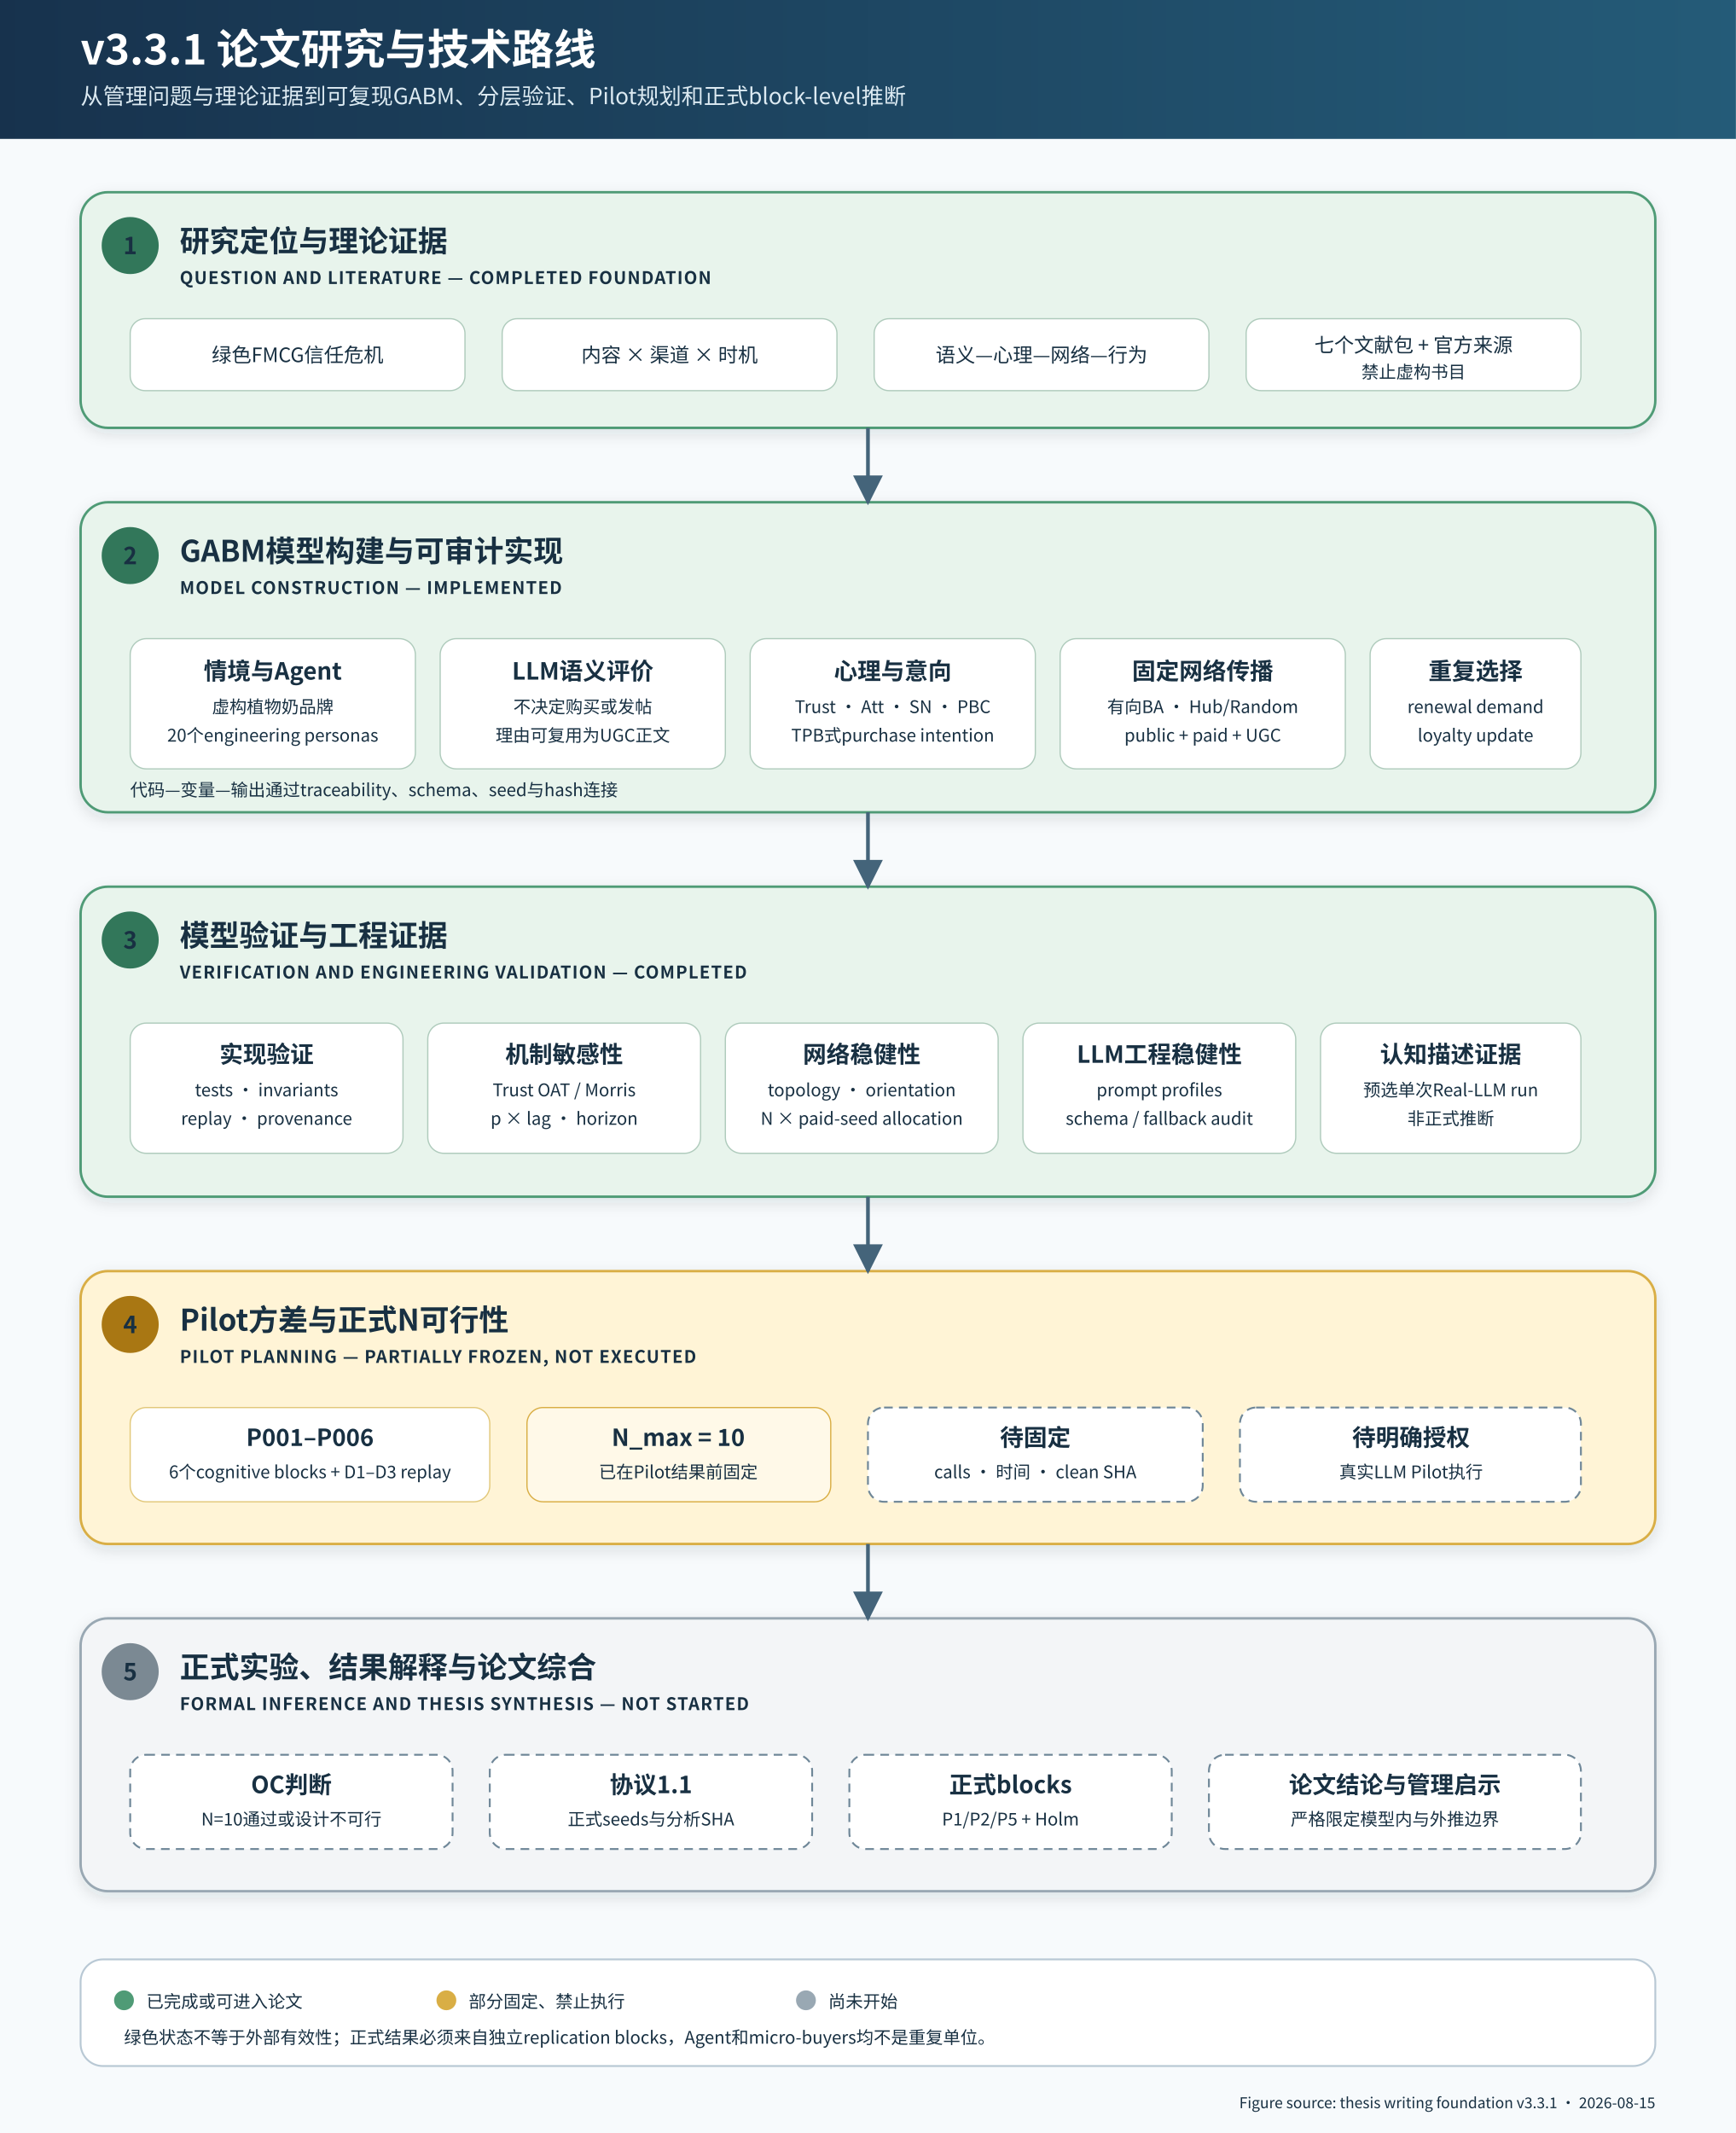
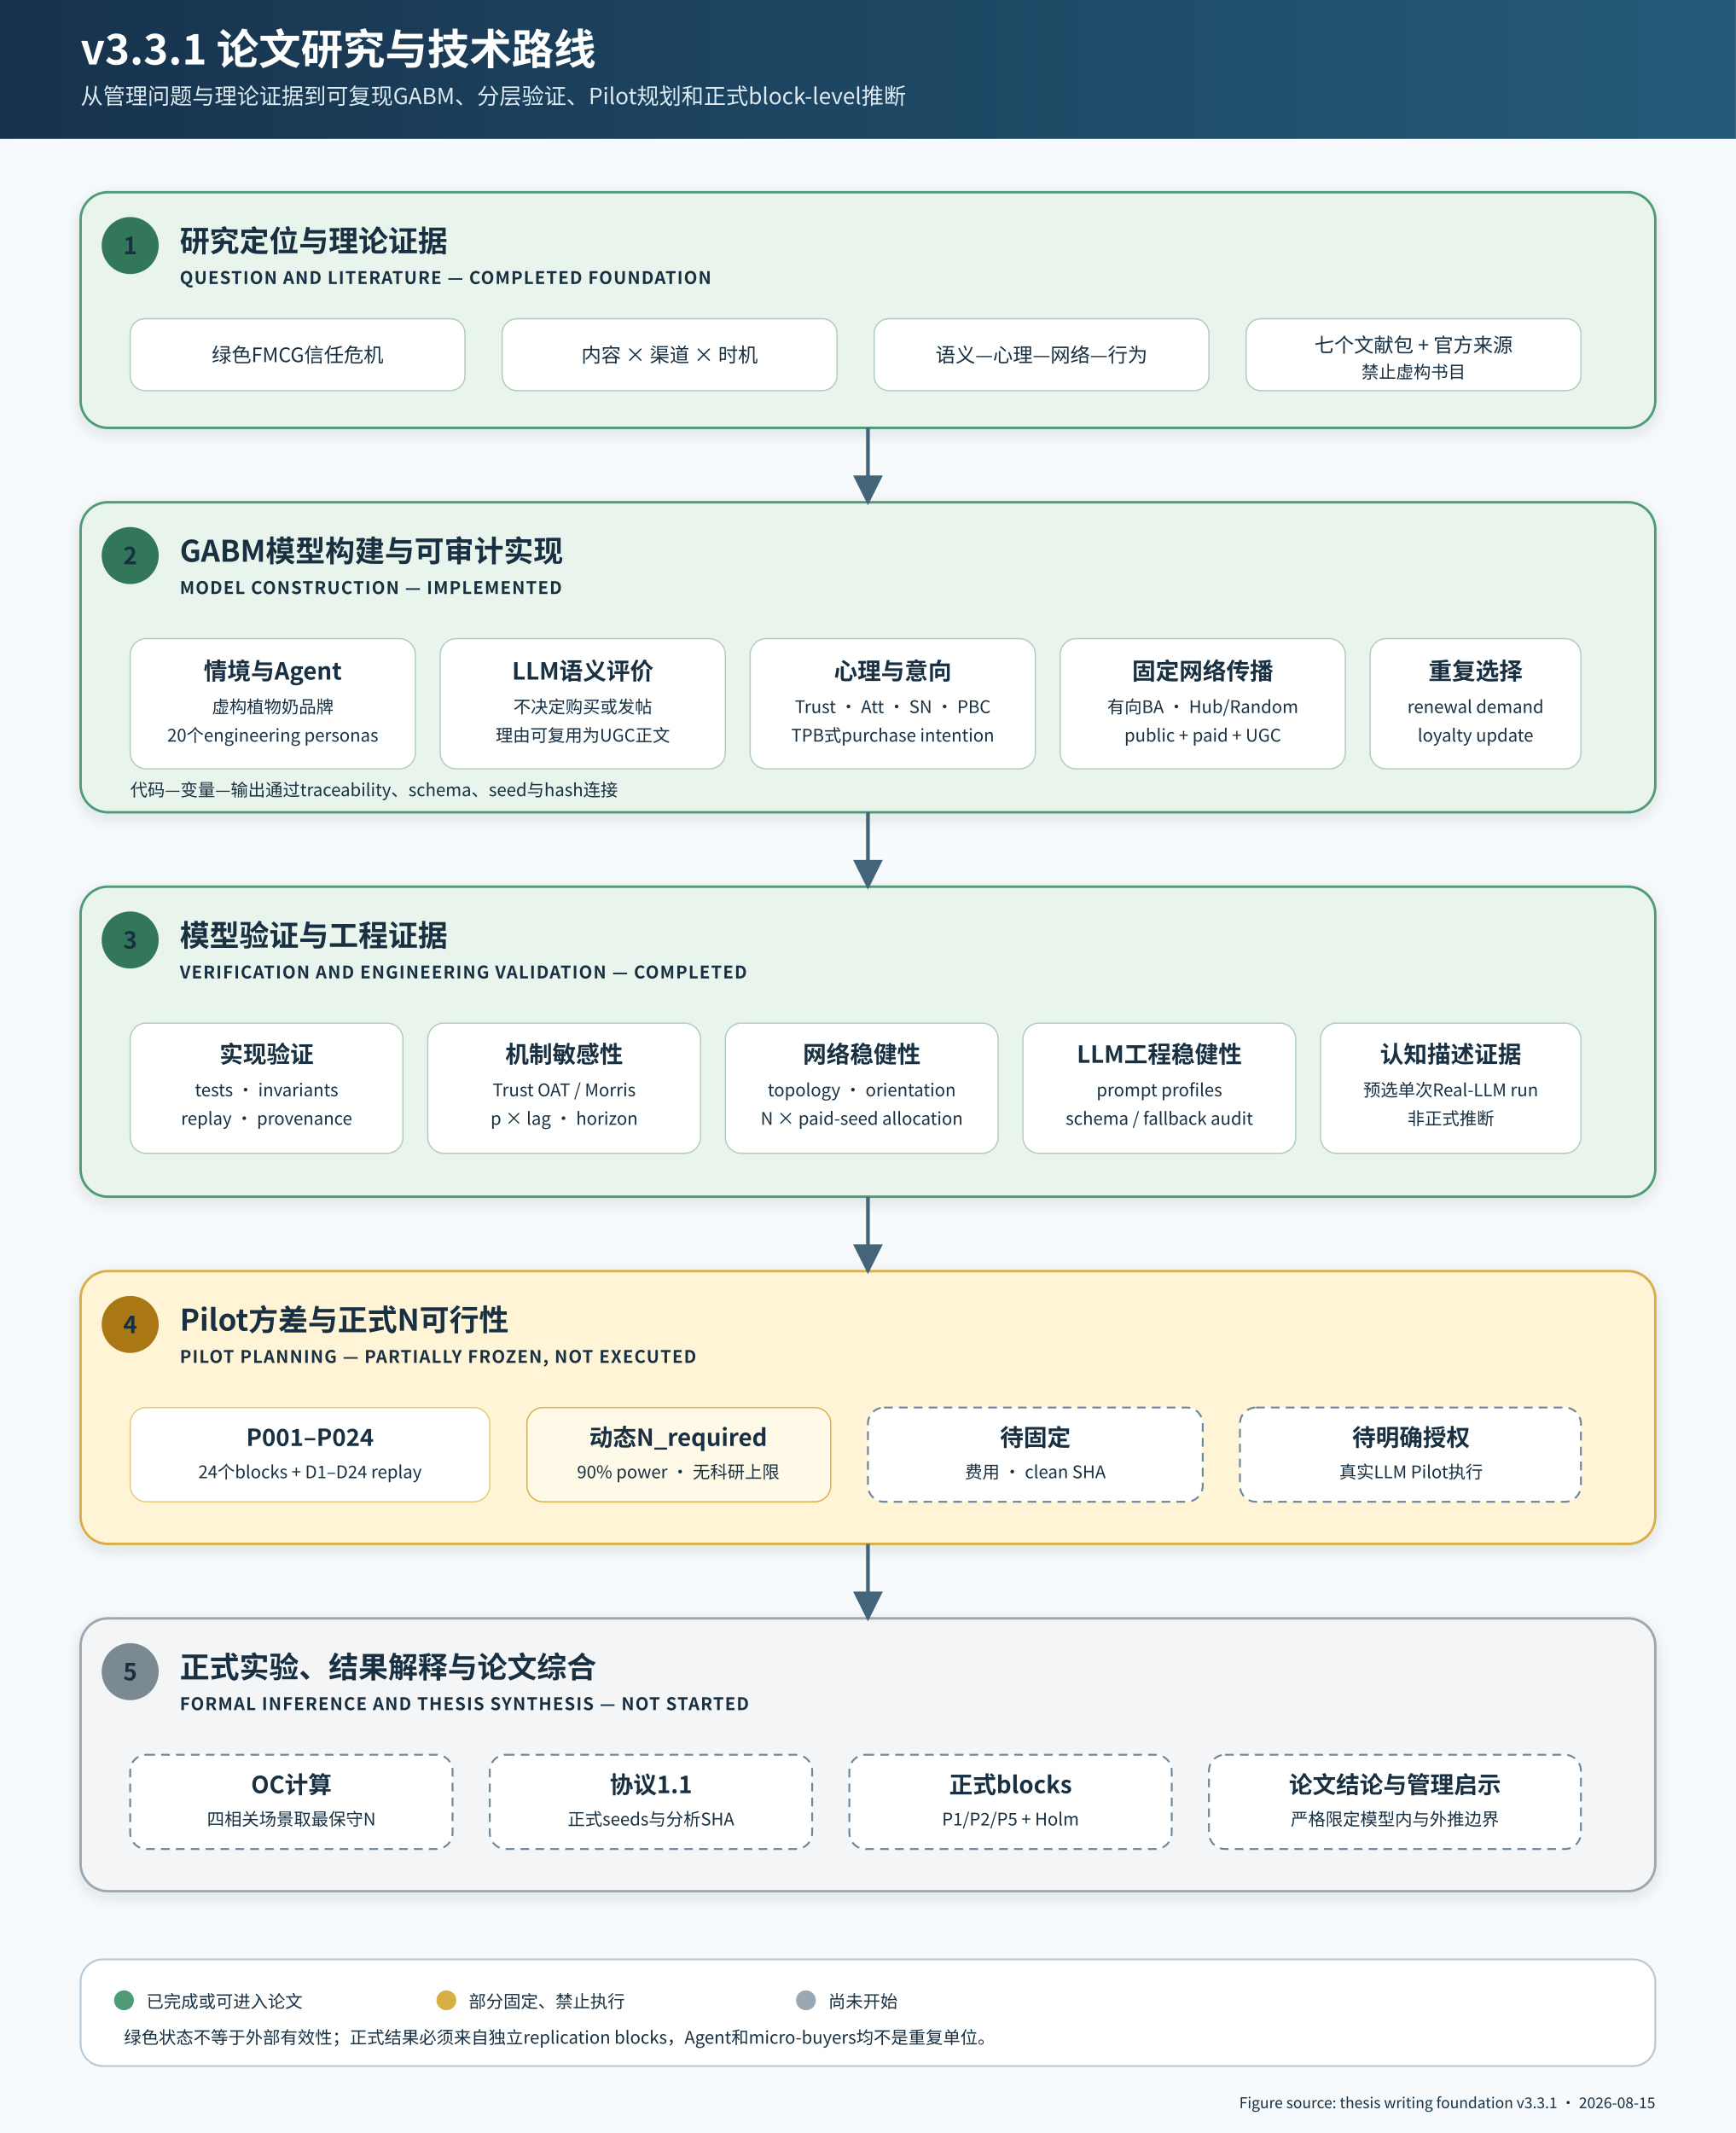
<svg xmlns="http://www.w3.org/2000/svg" width="1400" height="1720" viewBox="0 0 1400 1720" role="img" aria-labelledby="title desc">
  <defs>
    <linearGradient id="header" x1="0" x2="1">
      <stop offset="0" stop-color="#17324D" />
      <stop offset="1" stop-color="#245B78" />
    </linearGradient>
    <filter id="shadow" x="-20%" y="-20%" width="140%" height="140%">
      <feDropShadow dx="0" dy="4" stdDeviation="6" flood-color="#183042" flood-opacity="0.12" />
    </filter>
    <marker id="arrow" viewBox="0 0 10 10" refX="9" refY="5" markerWidth="8" markerHeight="8" orient="auto">
      <path d="M0 0L10 5L0 10Z" fill="#44647A" />
    </marker>
    <style>
      .zh{font-family:"Microsoft YaHei","PingFang SC","Noto Sans CJK SC","Source Han Sans SC",sans-serif;fill:#183042}
      .title{font-size:34px;font-weight:700;fill:#fff}.subtitle{font-size:18px;fill:#DCEAF2}
      .phase{font-size:24px;font-weight:700}.en{font-size:14px;font-weight:700;letter-spacing:.8px}
      .box-title{font-size:19px;font-weight:700}.body{font-size:16px}.small{font-size:14px}.tiny{font-size:12px}
      .flow{fill:none;stroke:#44647A;stroke-width:3;marker-end:url(#arrow)}
      .done{fill:#E8F4EC;stroke:#4F9B76}.partial{fill:#FFF4D6;stroke:#D9AE45}.pending{fill:#F3F5F7;stroke:#99A8B3}
      .card{stroke-width:2}.gate{fill:#FFFFFF;stroke:#6F8798;stroke-width:1.5;stroke-dasharray:7 5}
    </style>
  </defs>
  <rect width="1400" height="1720" fill="#F7FAFC" />
  <rect width="1400" height="112" fill="url(#header)" />
  <text class="zh title" x="65" y="52">v3.3.1 论文研究与技术路线</text>
  <text class="zh subtitle" x="65" y="84">从管理问题与理论证据到可复现GABM、分层验证、Pilot规划和正式block-level推断</text>
  <g filter="url(#shadow)">
    <rect class="card done" x="65" y="155" width="1270" height="190" rx="22" />
    <rect class="card done" x="65" y="405" width="1270" height="250" rx="22" />
    <rect class="card done" x="65" y="715" width="1270" height="250" rx="22" />
    <rect class="card partial" x="65" y="1025" width="1270" height="220" rx="22" />
    <rect class="card pending" x="65" y="1305" width="1270" height="220" rx="22" />
  </g>
  <circle cx="105" cy="198" r="23" fill="#32775A" />
  <text class="zh box-title" x="105" y="205" text-anchor="middle" fill="#fff">1</text>
  <text class="zh phase" x="145" y="203">研究定位与理论证据</text>
  <text class="zh en" x="145" y="229" fill="#32775A">QUESTION AND LITERATURE — COMPLETED FOUNDATION</text>
  <rect x="105" y="257" width="270" height="58" rx="12" fill="#fff" stroke="#AFCBBC" />
  <text class="zh body" x="240" y="292" text-anchor="middle">绿色FMCG信任危机</text>
  <rect x="405" y="257" width="270" height="58" rx="12" fill="#fff" stroke="#AFCBBC" />
  <text class="zh body" x="540" y="292" text-anchor="middle">内容 × 渠道 × 时机</text>
  <rect x="705" y="257" width="270" height="58" rx="12" fill="#fff" stroke="#AFCBBC" />
  <text class="zh body" x="840" y="292" text-anchor="middle">语义—心理—网络—行为</text>
  <rect x="1005" y="257" width="270" height="58" rx="12" fill="#fff" stroke="#AFCBBC" />
  <text class="zh body" x="1140" y="284" text-anchor="middle">七个文献包 + 官方来源</text>
  <text class="zh small" x="1140" y="305" text-anchor="middle">禁止虚构书目</text>
  <circle cx="105" cy="448" r="23" fill="#32775A" />
  <text class="zh box-title" x="105" y="455" text-anchor="middle" fill="#fff">2</text>
  <text class="zh phase" x="145" y="453">GABM模型构建与可审计实现</text>
  <text class="zh en" x="145" y="479" fill="#32775A">MODEL CONSTRUCTION — IMPLEMENTED</text>
  <rect x="105" y="515" width="230" height="105" rx="13" fill="#fff" stroke="#AFCBBC" />
  <text class="zh box-title" x="220" y="548" text-anchor="middle">情境与Agent</text>
  <text class="zh small" x="220" y="575" text-anchor="middle">虚构植物奶品牌</text>
  <text class="zh small" x="220" y="598" text-anchor="middle">20个engineering personas</text>
  <rect x="355" y="515" width="230" height="105" rx="13" fill="#fff" stroke="#AFCBBC" />
  <text class="zh box-title" x="470" y="548" text-anchor="middle">LLM语义评价</text>
  <text class="zh small" x="470" y="575" text-anchor="middle">不决定购买或发帖</text>
  <text class="zh small" x="470" y="598" text-anchor="middle">理由可复用为UGC正文</text>
  <rect x="605" y="515" width="230" height="105" rx="13" fill="#fff" stroke="#AFCBBC" />
  <text class="zh box-title" x="720" y="548" text-anchor="middle">心理与意向</text>
  <text class="zh small" x="720" y="575" text-anchor="middle">Trust · Att · SN · PBC</text>
  <text class="zh small" x="720" y="598" text-anchor="middle">TPB式purchase intention</text>
  <rect x="855" y="515" width="230" height="105" rx="13" fill="#fff" stroke="#AFCBBC" />
  <text class="zh box-title" x="970" y="548" text-anchor="middle">固定网络传播</text>
  <text class="zh small" x="970" y="575" text-anchor="middle">有向BA · Hub/Random</text>
  <text class="zh small" x="970" y="598" text-anchor="middle">public + paid + UGC</text>
  <rect x="1105" y="515" width="170" height="105" rx="13" fill="#fff" stroke="#AFCBBC" />
  <text class="zh box-title" x="1190" y="548" text-anchor="middle">重复选择</text>
  <text class="zh small" x="1190" y="575" text-anchor="middle">renewal demand</text>
  <text class="zh small" x="1190" y="598" text-anchor="middle">loyalty update</text>
  <text class="zh small" x="105" y="642" fill="#436456">代码—变量—输出通过traceability、schema、seed与hash连接</text>
  <circle cx="105" cy="758" r="23" fill="#32775A" />
  <text class="zh box-title" x="105" y="765" text-anchor="middle" fill="#fff">3</text>
  <text class="zh phase" x="145" y="763">模型验证与工程证据</text>
  <text class="zh en" x="145" y="789" fill="#32775A">VERIFICATION AND ENGINEERING VALIDATION — COMPLETED</text>
  <rect x="105" y="825" width="220" height="105" rx="13" fill="#fff" stroke="#AFCBBC" />
  <text class="zh box-title" x="215" y="857" text-anchor="middle">实现验证</text>
  <text class="zh small" x="215" y="884" text-anchor="middle">tests · invariants</text>
  <text class="zh small" x="215" y="907" text-anchor="middle">replay · provenance</text>
  <rect x="345" y="825" width="220" height="105" rx="13" fill="#fff" stroke="#AFCBBC" />
  <text class="zh box-title" x="455" y="857" text-anchor="middle">机制敏感性</text>
  <text class="zh small" x="455" y="884" text-anchor="middle">Trust OAT / Morris</text>
  <text class="zh small" x="455" y="907" text-anchor="middle">p × lag · horizon</text>
  <rect x="585" y="825" width="220" height="105" rx="13" fill="#fff" stroke="#AFCBBC" />
  <text class="zh box-title" x="695" y="857" text-anchor="middle">网络稳健性</text>
  <text class="zh small" x="695" y="884" text-anchor="middle">topology · orientation</text>
  <text class="zh small" x="695" y="907" text-anchor="middle">N × paid-seed allocation</text>
  <rect x="825" y="825" width="220" height="105" rx="13" fill="#fff" stroke="#AFCBBC" />
  <text class="zh box-title" x="935" y="857" text-anchor="middle">LLM工程稳健性</text>
  <text class="zh small" x="935" y="884" text-anchor="middle">prompt profiles</text>
  <text class="zh small" x="935" y="907" text-anchor="middle">schema / fallback audit</text>
  <rect x="1065" y="825" width="210" height="105" rx="13" fill="#fff" stroke="#AFCBBC" />
  <text class="zh box-title" x="1170" y="857" text-anchor="middle">认知描述证据</text>
  <text class="zh small" x="1170" y="884" text-anchor="middle">预选单次Real-LLM run</text>
  <text class="zh small" x="1170" y="907" text-anchor="middle">非正式推断</text>
  <circle cx="105" cy="1068" r="23" fill="#A97713" />
  <text class="zh box-title" x="105" y="1075" text-anchor="middle" fill="#fff">4</text>
  <text class="zh phase" x="145" y="1073">Pilot方差与正式N可行性</text>
  <text class="zh en" x="145" y="1099" fill="#A97713">PILOT PLANNING — PARTIALLY FROZEN, NOT EXECUTED</text>
  <rect x="105" y="1135" width="290" height="76" rx="13" fill="#fff" stroke="#E2C87A" />
-   <text class="zh box-title" x="250" y="1166" text-anchor="middle">P001–P006</text>
-   <text class="zh small" x="250" y="1192" text-anchor="middle">6个cognitive blocks + D1–D3 replay</text>
+   <text class="zh box-title" x="250" y="1166" text-anchor="middle">P001–P024</text>
+   <text class="zh small" x="250" y="1192" text-anchor="middle">24个blocks + D1–D24 replay</text>
  <rect x="425" y="1135" width="245" height="76" rx="13" fill="#FFF9E8" stroke="#D9AE45" />
-   <text class="zh box-title" x="547" y="1166" text-anchor="middle">N_max = 10</text>
-   <text class="zh small" x="547" y="1192" text-anchor="middle">已在Pilot结果前固定</text>
+   <text class="zh box-title" x="547" y="1166" text-anchor="middle">动态N_required</text>
+   <text class="zh small" x="547" y="1192" text-anchor="middle">90% power · 无科研上限</text>
  <rect class="gate" x="700" y="1135" width="270" height="76" rx="13" />
  <text class="zh box-title" x="835" y="1166" text-anchor="middle">待固定</text>
-   <text class="zh small" x="835" y="1192" text-anchor="middle">calls · 时间 · clean SHA</text>
+   <text class="zh small" x="835" y="1192" text-anchor="middle">费用 · clean SHA</text>
  <rect class="gate" x="1000" y="1135" width="275" height="76" rx="13" />
  <text class="zh box-title" x="1138" y="1166" text-anchor="middle">待明确授权</text>
  <text class="zh small" x="1138" y="1192" text-anchor="middle">真实LLM Pilot执行</text>
  <circle cx="105" cy="1348" r="23" fill="#7B8993" />
  <text class="zh box-title" x="105" y="1355" text-anchor="middle" fill="#fff">5</text>
  <text class="zh phase" x="145" y="1353">正式实验、结果解释与论文综合</text>
  <text class="zh en" x="145" y="1379" fill="#6D7B85">FORMAL INFERENCE AND THESIS SYNTHESIS — NOT STARTED</text>
  <rect class="gate" x="105" y="1415" width="260" height="76" rx="13" />
-   <text class="zh box-title" x="235" y="1446" text-anchor="middle">OC判断</text>
-   <text class="zh small" x="235" y="1472" text-anchor="middle">N=10通过或设计不可行</text>
+   <text class="zh box-title" x="235" y="1446" text-anchor="middle">OC计算</text>
+   <text class="zh small" x="235" y="1472" text-anchor="middle">四相关场景取最保守N</text>
  <rect class="gate" x="395" y="1415" width="260" height="76" rx="13" />
  <text class="zh box-title" x="525" y="1446" text-anchor="middle">协议1.1</text>
  <text class="zh small" x="525" y="1472" text-anchor="middle">正式seeds与分析SHA</text>
  <rect class="gate" x="685" y="1415" width="260" height="76" rx="13" />
  <text class="zh box-title" x="815" y="1446" text-anchor="middle">正式blocks</text>
  <text class="zh small" x="815" y="1472" text-anchor="middle">P1/P2/P5 + Holm</text>
  <rect class="gate" x="975" y="1415" width="300" height="76" rx="13" />
  <text class="zh box-title" x="1125" y="1446" text-anchor="middle">论文结论与管理启示</text>
  <text class="zh small" x="1125" y="1472" text-anchor="middle">严格限定模型内与外推边界</text>
  <path class="flow" d="M700 345 L700 405" />
  <path class="flow" d="M700 655 L700 715" />
  <path class="flow" d="M700 965 L700 1025" />
  <path class="flow" d="M700 1245 L700 1305" />
  <rect x="65" y="1580" width="1270" height="86" rx="18" fill="#FFFFFF" stroke="#B8C8D4" stroke-width="1.5" />
  <circle cx="100" cy="1613" r="8" fill="#4F9B76" />
  <text class="zh small" x="118" y="1619">已完成或可进入论文</text>
  <circle cx="360" cy="1613" r="8" fill="#D9AE45" />
  <text class="zh small" x="378" y="1619">部分固定、禁止执行</text>
  <circle cx="650" cy="1613" r="8" fill="#99A8B3" />
  <text class="zh small" x="668" y="1619">尚未开始</text>
  <text class="zh small" x="100" y="1648" fill="#526875">绿色状态不等于外部有效性；正式结果必须来自独立replication blocks，Agent和micro-buyers均不是重复单位。</text>
  <text class="zh tiny" x="1335" y="1700" text-anchor="end" fill="#6C7D88">Figure source: thesis writing foundation v3.3.1 · 2026-08-15</text>
</svg>
